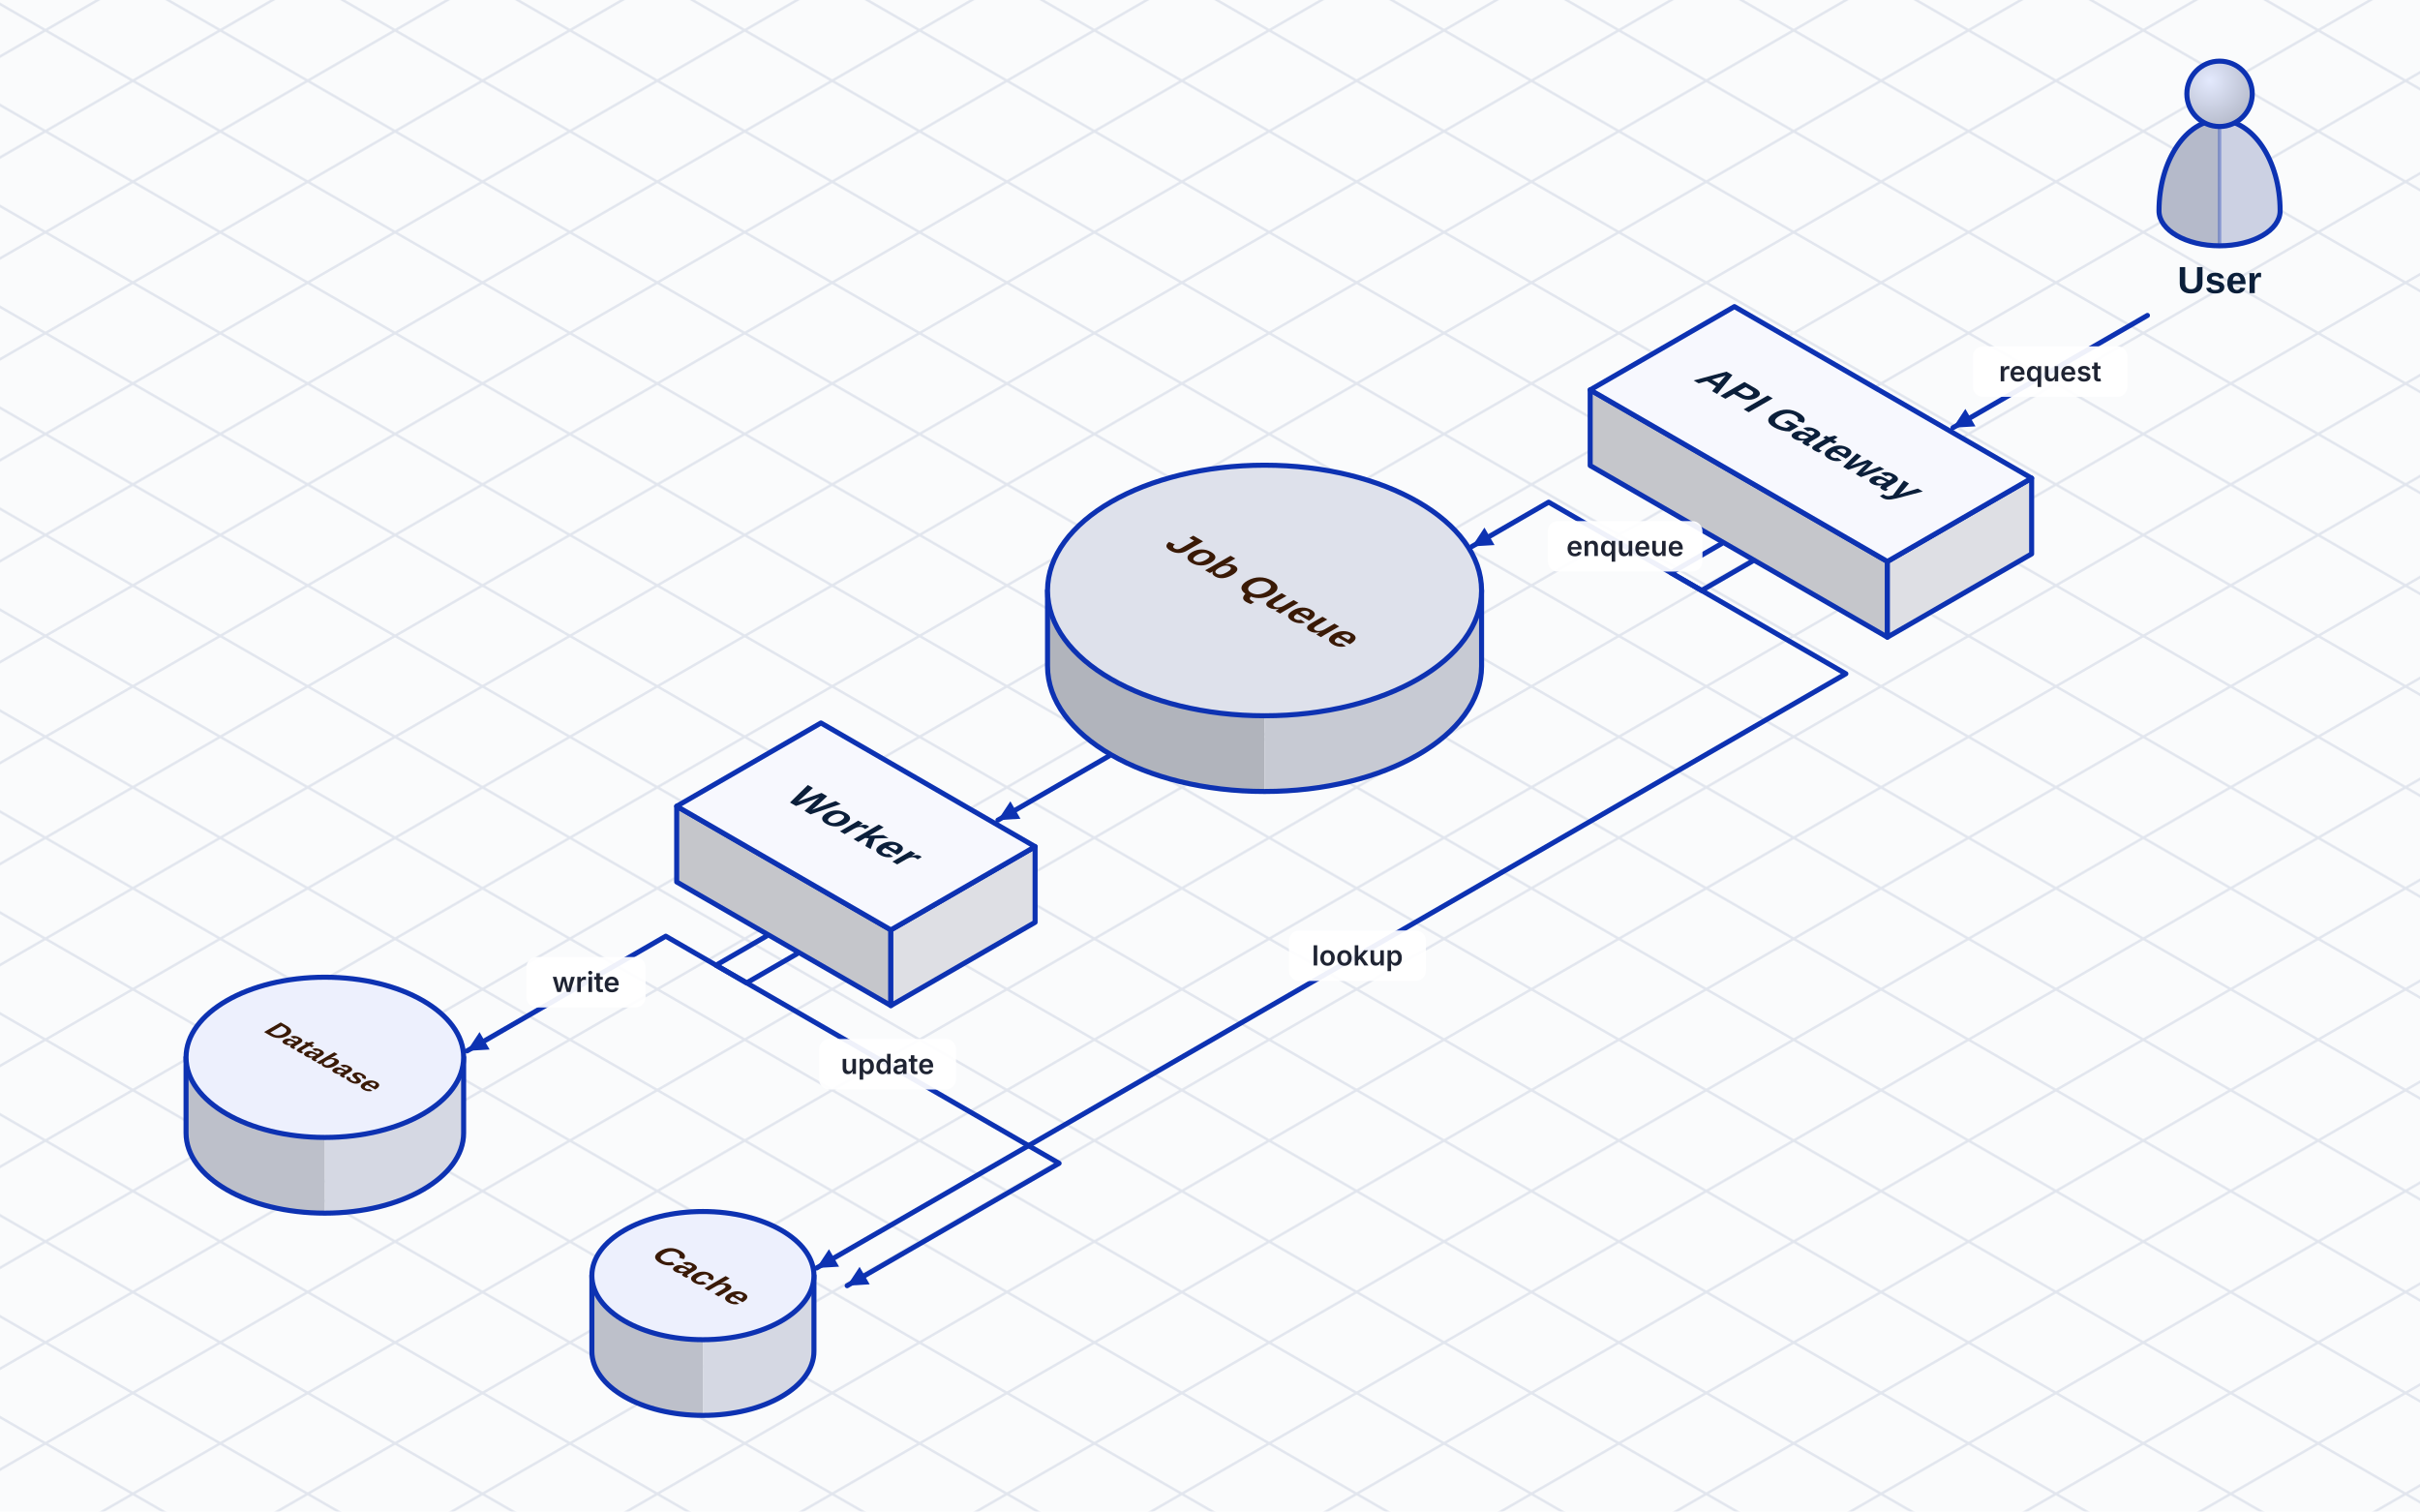
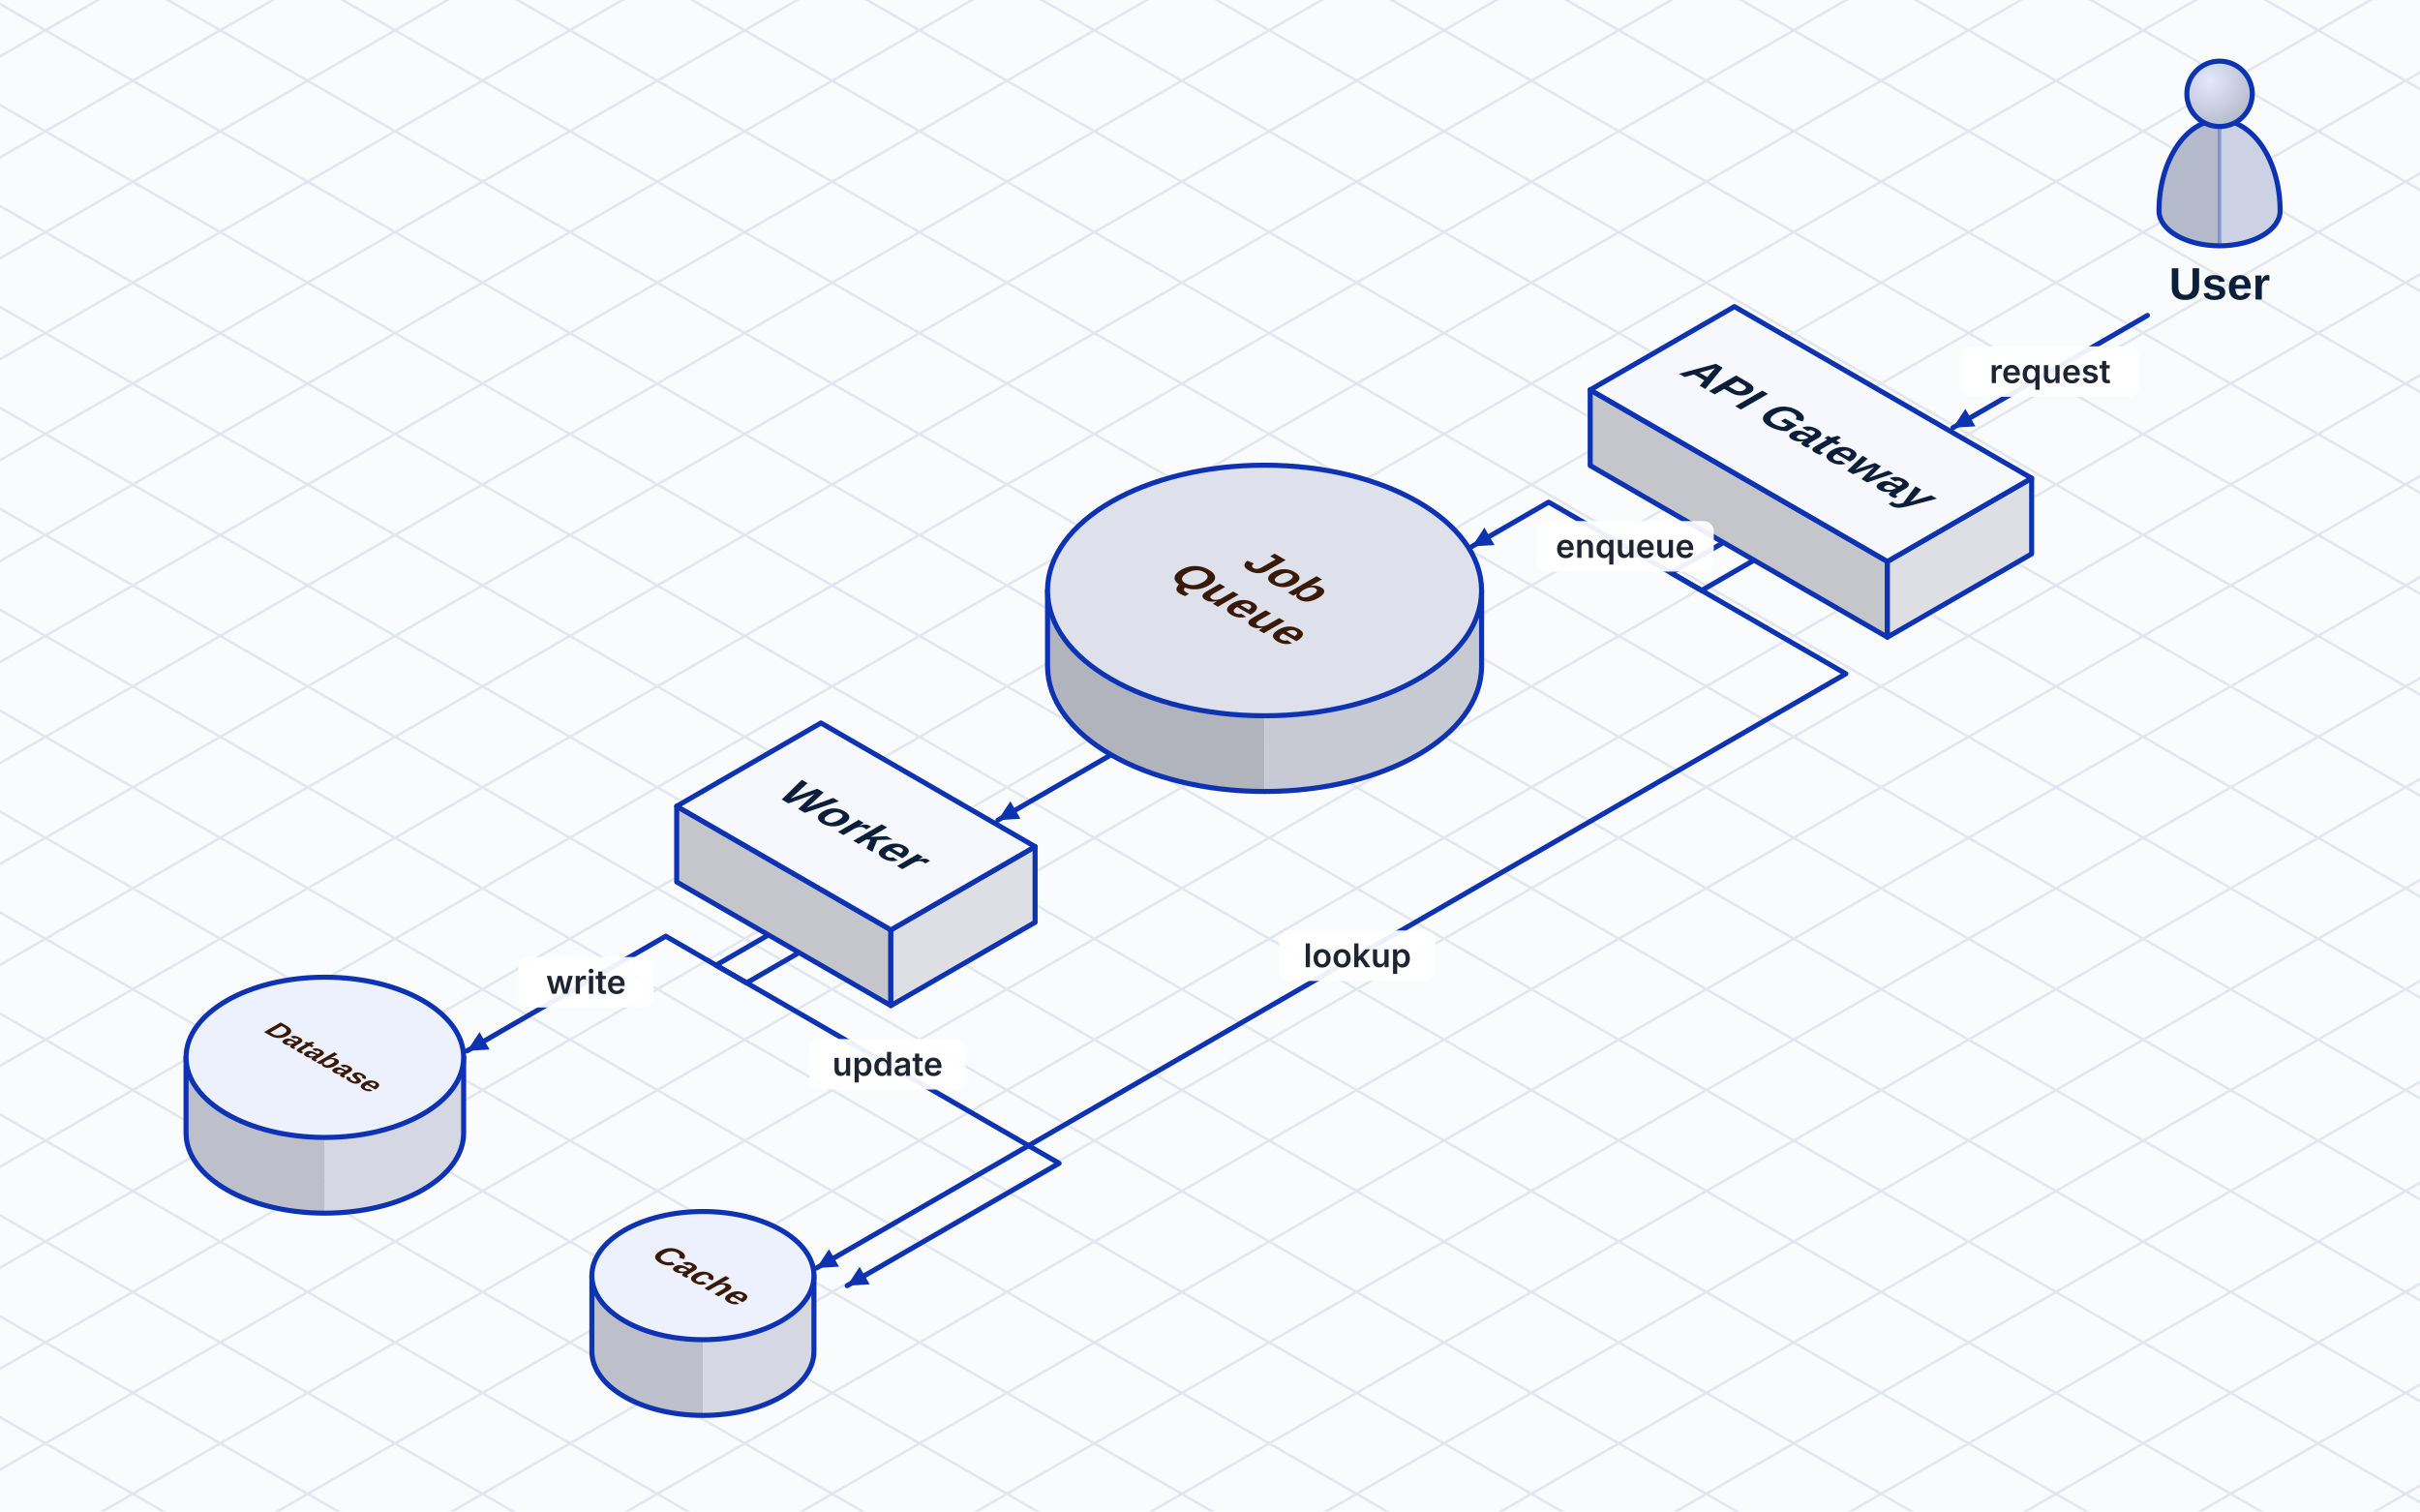
<svg xmlns="http://www.w3.org/2000/svg" viewBox="-18 -32 959 599" width="959" height="599" data-scene-tx="761.0000" data-scene-ty="-15.0000">
  <defs>
    <pattern id="bg-grid" patternUnits="userSpaceOnUse" width="69.28" height="40.00">
      <rect width="69.28" height="40.00" fill="#FAFBFC" />
      <path d="M 34.64,0 L 69.28,20.00 L 34.64,40.00 L 0,20.00 Z" fill="none" stroke="#E2E6EE" stroke-width="1" />
    </pattern>
  </defs>
  <rect data-layer="canvas-bg" x="-18.00" y="-32.00" width="959.00" height="599.00" fill="url(#bg-grid)" />
  <g data-layer="connectors">
    <path data-connector="0" data-from="user" data-to="api" data-route="832.99,93.00,149.000,66.000 728.20,153.50,149.000,187.000" d="M 832.99,93.00 L 755.92,137.50" fill="none" stroke="#0D32B2" stroke-width="2.00" stroke-linecap="round" stroke-linejoin="round" />
    <path data-connector="1" data-from="api" data-to="queue" data-route="677.11,190.00,156.000,253.000 656.32,202.00,156.000,277.000 595.70,167.00,86.000,277.000 532.48,203.50,86.000,350.000 511.70,215.50,86.000,374.000" d="M 676.24,190.50 L 656.32,202.00 L 595.70,167.00 L 565.33,184.54" fill="none" stroke="#0D32B2" stroke-width="2.00" stroke-linecap="round" stroke-linejoin="round" />
    <path data-connector="2" data-from="api" data-to="cache" data-route="664.98,183.00,142.000,253.000 644.20,195.00,142.000,277.000 713.48,235.00,222.000,277.000 326.37,458.50,222.000,724.000 305.58,470.50,222.000,748.000" d="M 664.12,183.50 L 644.20,195.00 L 713.48,235.00 L 326.37,458.50 L 305.58,470.50" fill="none" stroke="#0D32B2" stroke-width="2.00" stroke-linecap="round" stroke-linejoin="round" />
    <path data-connector="3" data-from="queue" data-to="worker" data-route="454.54,248.50,86.000,440.000 349.75,309.00,86.000,561.000" d="M 421.44,267.61 L 377.46,293.00" fill="none" stroke="#0D32B2" stroke-width="2.00" stroke-linecap="round" stroke-linejoin="round" />
    <path data-connector="4" data-from="worker" data-to="db" data-route="298.65,345.50,93.000,627.000 277.87,357.50,93.000,651.000 245.83,339.00,56.000,651.000 182.61,375.50,56.000,724.000 161.82,387.50,56.000,748.000" d="M 297.79,346.00 L 277.87,357.50 L 245.83,339.00 L 182.61,375.50 L 167.11,384.45" fill="none" stroke="#0D32B2" stroke-width="2.00" stroke-linecap="round" stroke-linejoin="round" />
    <path data-connector="5" data-from="worker" data-to="cache" data-route="286.53,338.50,79.000,627.000 265.75,350.50,79.000,651.000 401.71,429.00,236.000,651.000 338.49,465.50,236.000,724.000 317.71,477.50,236.000,748.000" d="M 285.66,339.00 L 265.75,350.50 L 401.71,429.00 L 338.49,465.50 L 317.71,477.50" fill="none" stroke="#0D32B2" stroke-width="2.00" stroke-linecap="round" stroke-linejoin="round" />
  </g>
  <g data-part="0" data-part-id="api" transform="translate(588.16 65.50)">
    <g data-face="wrap">
      <polygon data-face="left" points="24.00,87.00 24.00,57.00 141.78,125.00 141.78,155.00" fill="#C5C6CB" stroke="#0D32B2" stroke-width="2.00" stroke-linejoin="round" stroke-linecap="round" />
      <polygon data-face="right" points="198.94,122.00 198.94,92.00 141.78,125.00 141.78,155.00" fill="#DEDFE4" stroke="#0D32B2" stroke-width="2.00" stroke-linejoin="round" stroke-linecap="round" />
      <polygon data-face="top" points="81.16,24.00 198.94,92.00 141.78,125.00 24.00,57.00" fill="#F7F8FE" stroke="#0D32B2" stroke-width="2.00" stroke-linejoin="round" stroke-linecap="round" />
      <g data-face="top-content" transform="matrix(0.866 0.5 -0.866 0.5 81.16 24.00)">
-         <text x="68.00" y="33.00" dy=".35em" font-family="Helvetica Neue, Arial, sans-serif" font-size="16.00" font-weight="600" fill="#0B1F3A" text-anchor="middle">API Gateway</text>
+         <text x="68.00" y="33.00" dy=".35em" font-family="Helvetica Neue, Arial, sans-serif" font-size="18.00" font-weight="600" fill="#0B1F3A" text-anchor="middle">API Gateway</text>
      </g>
    </g>
  </g>
  <g data-part="1" data-part-id="cache" transform="translate(192.55 424.10)">
    <g data-face="wrap">
      <path data-face="side-left" d="M 24.00 49.40 L 24.00 79.40 A 44.00 25.40 0 0 0 68.00 104.81 L 68.00 74.81 A 44.00 25.40 0 0 0 24.00 49.40 Z" fill="#BDC0CA" stroke="none" />
      <path data-face="side-right" d="M 112.00 49.40 L 112.00 79.40 A 44.00 25.40 0 0 1 68.00 104.81 L 68.00 74.81 A 44.00 25.40 0 0 1 112.00 49.40 Z" fill="#D5D8E3" stroke="none" />
      <path data-face="outline" d="M 24.00 49.40 L 24.00 79.40 A 44.00 25.40 0 0 0 112.00 79.40 L 112.00 49.40" fill="none" stroke="#0D32B2" stroke-width="2.00" stroke-linejoin="round" stroke-linecap="round" />
      <ellipse data-face="top" cx="68.00" cy="49.40" rx="44.00" ry="25.40" fill="#EDF0FD" stroke="#0D32B2" stroke-width="2.00" />
      <g data-face="top-content" transform="matrix(0.866 0.5 -0.866 0.5 68.00 24.00)">
        <text x="25.40" y="25.40" dy=".35em" font-family="Helvetica Neue, Arial, sans-serif" font-size="13.37" font-weight="600" fill="#3A1A06" text-anchor="middle">Cache</text>
      </g>
    </g>
  </g>
  <g data-part="2" data-part-id="db" transform="translate(31.73 331.25)">
    <g data-face="wrap">
      <path data-face="side-left" d="M 24.00 55.75 L 24.00 85.75 A 55.00 31.75 0 0 0 79.00 117.51 L 79.00 87.51 A 55.00 31.75 0 0 0 24.00 55.75 Z" fill="#BDC0CA" stroke="none" />
      <path data-face="side-right" d="M 134.00 55.75 L 134.00 85.75 A 55.00 31.75 0 0 1 79.00 117.51 L 79.00 87.51 A 55.00 31.75 0 0 1 134.00 55.75 Z" fill="#D5D8E3" stroke="none" />
      <path data-face="outline" d="M 24.00 55.75 L 24.00 85.75 A 55.00 31.75 0 0 0 134.00 85.75 L 134.00 55.75" fill="none" stroke="#0D32B2" stroke-width="2.00" stroke-linejoin="round" stroke-linecap="round" />
      <ellipse data-face="top" cx="79.00" cy="55.75" rx="55.00" ry="31.75" fill="#EDF0FD" stroke="#0D32B2" stroke-width="2.00" />
      <g data-face="top-content" transform="matrix(0.866 0.5 -0.866 0.5 79.00 24.00)">
        <text x="31.75" y="31.75" dy=".35em" font-family="Helvetica Neue, Arial, sans-serif" font-size="11.09" font-weight="600" fill="#3A1A06" text-anchor="middle">Database</text>
      </g>
    </g>
  </g>
  <g data-part="3" data-part-id="queue" transform="translate(373.12 128.35)">
    <g data-face="wrap">
      <path data-face="side-left" d="M 24.00 73.65 L 24.00 103.65 A 86.00 49.65 0 0 0 110.00 153.30 L 110.00 123.30 A 86.00 49.65 0 0 0 24.00 73.65 Z" fill="#B1B4BC" stroke="none" />
      <path data-face="side-right" d="M 196.00 73.65 L 196.00 103.65 A 86.00 49.65 0 0 1 110.00 153.30 L 110.00 123.30 A 86.00 49.65 0 0 1 196.00 73.65 Z" fill="#C7CAD3" stroke="none" />
      <path data-face="outline" d="M 24.00 73.65 L 24.00 103.65 A 86.00 49.65 0 0 0 196.00 103.65 L 196.00 73.65" fill="none" stroke="#0D32B2" stroke-width="2.00" stroke-linejoin="round" stroke-linecap="round" />
      <ellipse data-face="top" cx="110.00" cy="73.65" rx="86.00" ry="49.65" fill="#DEE1EB" stroke="#0D32B2" stroke-width="2.00" />
      <g data-face="top-content" transform="matrix(0.866 0.5 -0.866 0.5 110.00 24.00)">
-         <text x="49.65" y="49.65" dy=".35em" font-family="Helvetica Neue, Arial, sans-serif" font-size="16.00" font-weight="600" fill="#3A1A06" text-anchor="middle">Job Queue</text>
+         <text x="49.65" y="38.85" dy=".35em" font-family="Helvetica Neue, Arial, sans-serif" font-size="18.00" font-weight="600" fill="#3A1A06" text-anchor="middle">Job</text>
+         <text x="49.65" y="60.45" dy=".35em" font-family="Helvetica Neue, Arial, sans-serif" font-size="18.00" font-weight="600" fill="#3A1A06" text-anchor="middle">Queue</text>
      </g>
    </g>
  </g>
  <g data-part="4" data-part-id="user" transform="translate(813.57 -31.78)">
    <g data-face="wrap">
      <defs>
        <radialGradient id="p4-person-head-grad" cx="35%" cy="30%" r="75%">
          <stop offset="0%" stop-color="#E3E9FD" />
          <stop offset="100%" stop-color="#B5BACA" />
        </radialGradient>
      </defs>
      <path data-face="body-left" d="M 48.00 47.33 A 24.00 36.00 0 0 0 24.00 83.33 A 24.00 13.86 0 0 0 48.00 97.18 Z" fill="#B5BACA" stroke="none" />
      <path data-face="body-right" d="M 48.00 47.33 A 24.00 36.00 0 0 1 72.00 83.33 A 24.00 13.86 0 0 1 48.00 97.18 Z" fill="#CCD1E3" stroke="none" />
      <line data-face="body-ridge" x1="48.00" y1="47.33" x2="48.00" y2="97.18" stroke="#0D32B2" stroke-width="1.40" stroke-linecap="round" opacity="0.35" />
      <path data-face="body-outline" d="M 48.00 47.33 A 24.00 36.00 0 0 1 72.00 83.33 A 24.00 13.86 0 0 1 24.00 83.33 A 24.00 36.00 0 0 1 48.00 47.33 Z" fill="none" stroke="#0D32B2" stroke-width="2.00" stroke-linejoin="round" stroke-linecap="round" />
      <circle data-face="head" cx="48.00" cy="36.96" r="12.96" fill="url(#p4-person-head-grad)" stroke="#0D32B2" stroke-width="2.00" />
-       <text data-face="label" x="48.00" y="115.93" font-family="Helvetica Neue, Arial, sans-serif" font-size="15.00" font-weight="600" fill="#0B1F3A" text-anchor="middle">User</text>
+       <text data-face="label" x="48.00" y="118.48" font-family="Helvetica Neue, Arial, sans-serif" font-size="18.00" font-weight="600" fill="#0B1F3A" text-anchor="middle">User</text>
    </g>
  </g>
  <g data-part="5" data-part-id="worker" transform="translate(226.16 230.50)">
    <g data-face="wrap">
      <polygon data-face="left" points="24.00,87.00 24.00,57.00 108.87,106.00 108.87,136.00" fill="#C5C6CB" stroke="#0D32B2" stroke-width="2.00" stroke-linejoin="round" stroke-linecap="round" />
      <polygon data-face="right" points="166.03,103.00 166.03,73.00 108.87,106.00 108.87,136.00" fill="#DEDFE4" stroke="#0D32B2" stroke-width="2.00" stroke-linejoin="round" stroke-linecap="round" />
      <polygon data-face="top" points="81.16,24.00 166.03,73.00 108.87,106.00 24.00,57.00" fill="#F7F8FE" stroke="#0D32B2" stroke-width="2.00" stroke-linejoin="round" stroke-linecap="round" />
      <g data-face="top-content" transform="matrix(0.866 0.5 -0.866 0.5 81.16 24.00)">
-         <text x="49.00" y="33.00" dy=".35em" font-family="Helvetica Neue, Arial, sans-serif" font-size="16.00" font-weight="600" fill="#0B1F3A" text-anchor="middle">Worker</text>
+         <text x="49.00" y="33.00" dy=".35em" font-family="Helvetica Neue, Arial, sans-serif" font-size="18.00" font-weight="600" fill="#0B1F3A" text-anchor="middle">Worker</text>
      </g>
    </g>
  </g>
  <g data-layer="connector-overlay">
    <polygon points="755.92,137.50 760.84,130.04 764.84,136.96" fill="#0D32B2" />
-     <rect x="763.81" y="105.25" width="61.28" height="20" rx="4" ry="4" fill="#FFFFFFEE" />
-     <text x="794.45" y="115.25" dy=".35em" font-family="Inter, sans-serif" font-size="11.0" font-weight="600" fill="#1F2433" text-anchor="middle">request</text>
+     <rect x="759.33" y="105.25" width="70.24" height="20" rx="4" ry="4" fill="#FFFFFFEE" />
+     <text x="794.45" y="115.25" dy=".35em" font-family="Inter, sans-serif" font-size="13.0" font-weight="600" fill="#1F2433" text-anchor="middle">request</text>
    <polygon points="565.33,184.54 570.26,177.07 574.26,184.00" fill="#0D32B2" />
-     <rect x="595.37" y="174.50" width="61.28" height="20" rx="4" ry="4" fill="#FFFFFFEE" />
-     <text x="626.01" y="184.50" dy=".35em" font-family="Inter, sans-serif" font-size="11.0" font-weight="600" fill="#1F2433" text-anchor="middle">enqueue</text>
+     <rect x="590.89" y="174.50" width="70.24" height="20" rx="4" ry="4" fill="#FFFFFFEE" />
+     <text x="626.01" y="184.50" dy=".35em" font-family="Inter, sans-serif" font-size="13.0" font-weight="600" fill="#1F2433" text-anchor="middle">enqueue</text>
    <polygon points="305.58,470.50 310.51,463.04 314.51,469.96" fill="#0D32B2" />
-     <rect x="492.80" y="336.75" width="54.24" height="20" rx="4" ry="4" fill="#FFFFFFEE" />
-     <text x="519.92" y="346.75" dy=".35em" font-family="Inter, sans-serif" font-size="11.0" font-weight="600" fill="#1F2433" text-anchor="middle">lookup</text>
+     <rect x="488.96" y="336.75" width="61.92" height="20" rx="4" ry="4" fill="#FFFFFFEE" />
+     <text x="519.92" y="346.75" dy=".35em" font-family="Inter, sans-serif" font-size="13.0" font-weight="600" fill="#1F2433" text-anchor="middle">lookup</text>
    <polygon points="377.46,293.00 382.39,285.54 386.39,292.46" fill="#0D32B2" />
    <polygon points="167.11,384.45 172.03,376.99 176.03,383.91" fill="#0D32B2" />
-     <rect x="190.62" y="347.25" width="47.20" height="20" rx="4" ry="4" fill="#FFFFFFEE" />
-     <text x="214.22" y="357.25" dy=".35em" font-family="Inter, sans-serif" font-size="11.0" font-weight="600" fill="#1F2433" text-anchor="middle">write</text>
+     <rect x="187.42" y="347.25" width="53.60" height="20" rx="4" ry="4" fill="#FFFFFFEE" />
+     <text x="214.22" y="357.25" dy=".35em" font-family="Inter, sans-serif" font-size="13.0" font-weight="600" fill="#1F2433" text-anchor="middle">write</text>
    <polygon points="317.71,477.50 322.64,470.04 326.64,476.96" fill="#0D32B2" />
-     <rect x="306.61" y="379.75" width="54.24" height="20" rx="4" ry="4" fill="#FFFFFFEE" />
-     <text x="333.73" y="389.75" dy=".35em" font-family="Inter, sans-serif" font-size="11.0" font-weight="600" fill="#1F2433" text-anchor="middle">update</text>
+     <rect x="302.77" y="379.75" width="61.92" height="20" rx="4" ry="4" fill="#FFFFFFEE" />
+     <text x="333.73" y="389.75" dy=".35em" font-family="Inter, sans-serif" font-size="13.0" font-weight="600" fill="#1F2433" text-anchor="middle">update</text>
  </g>
</svg>
